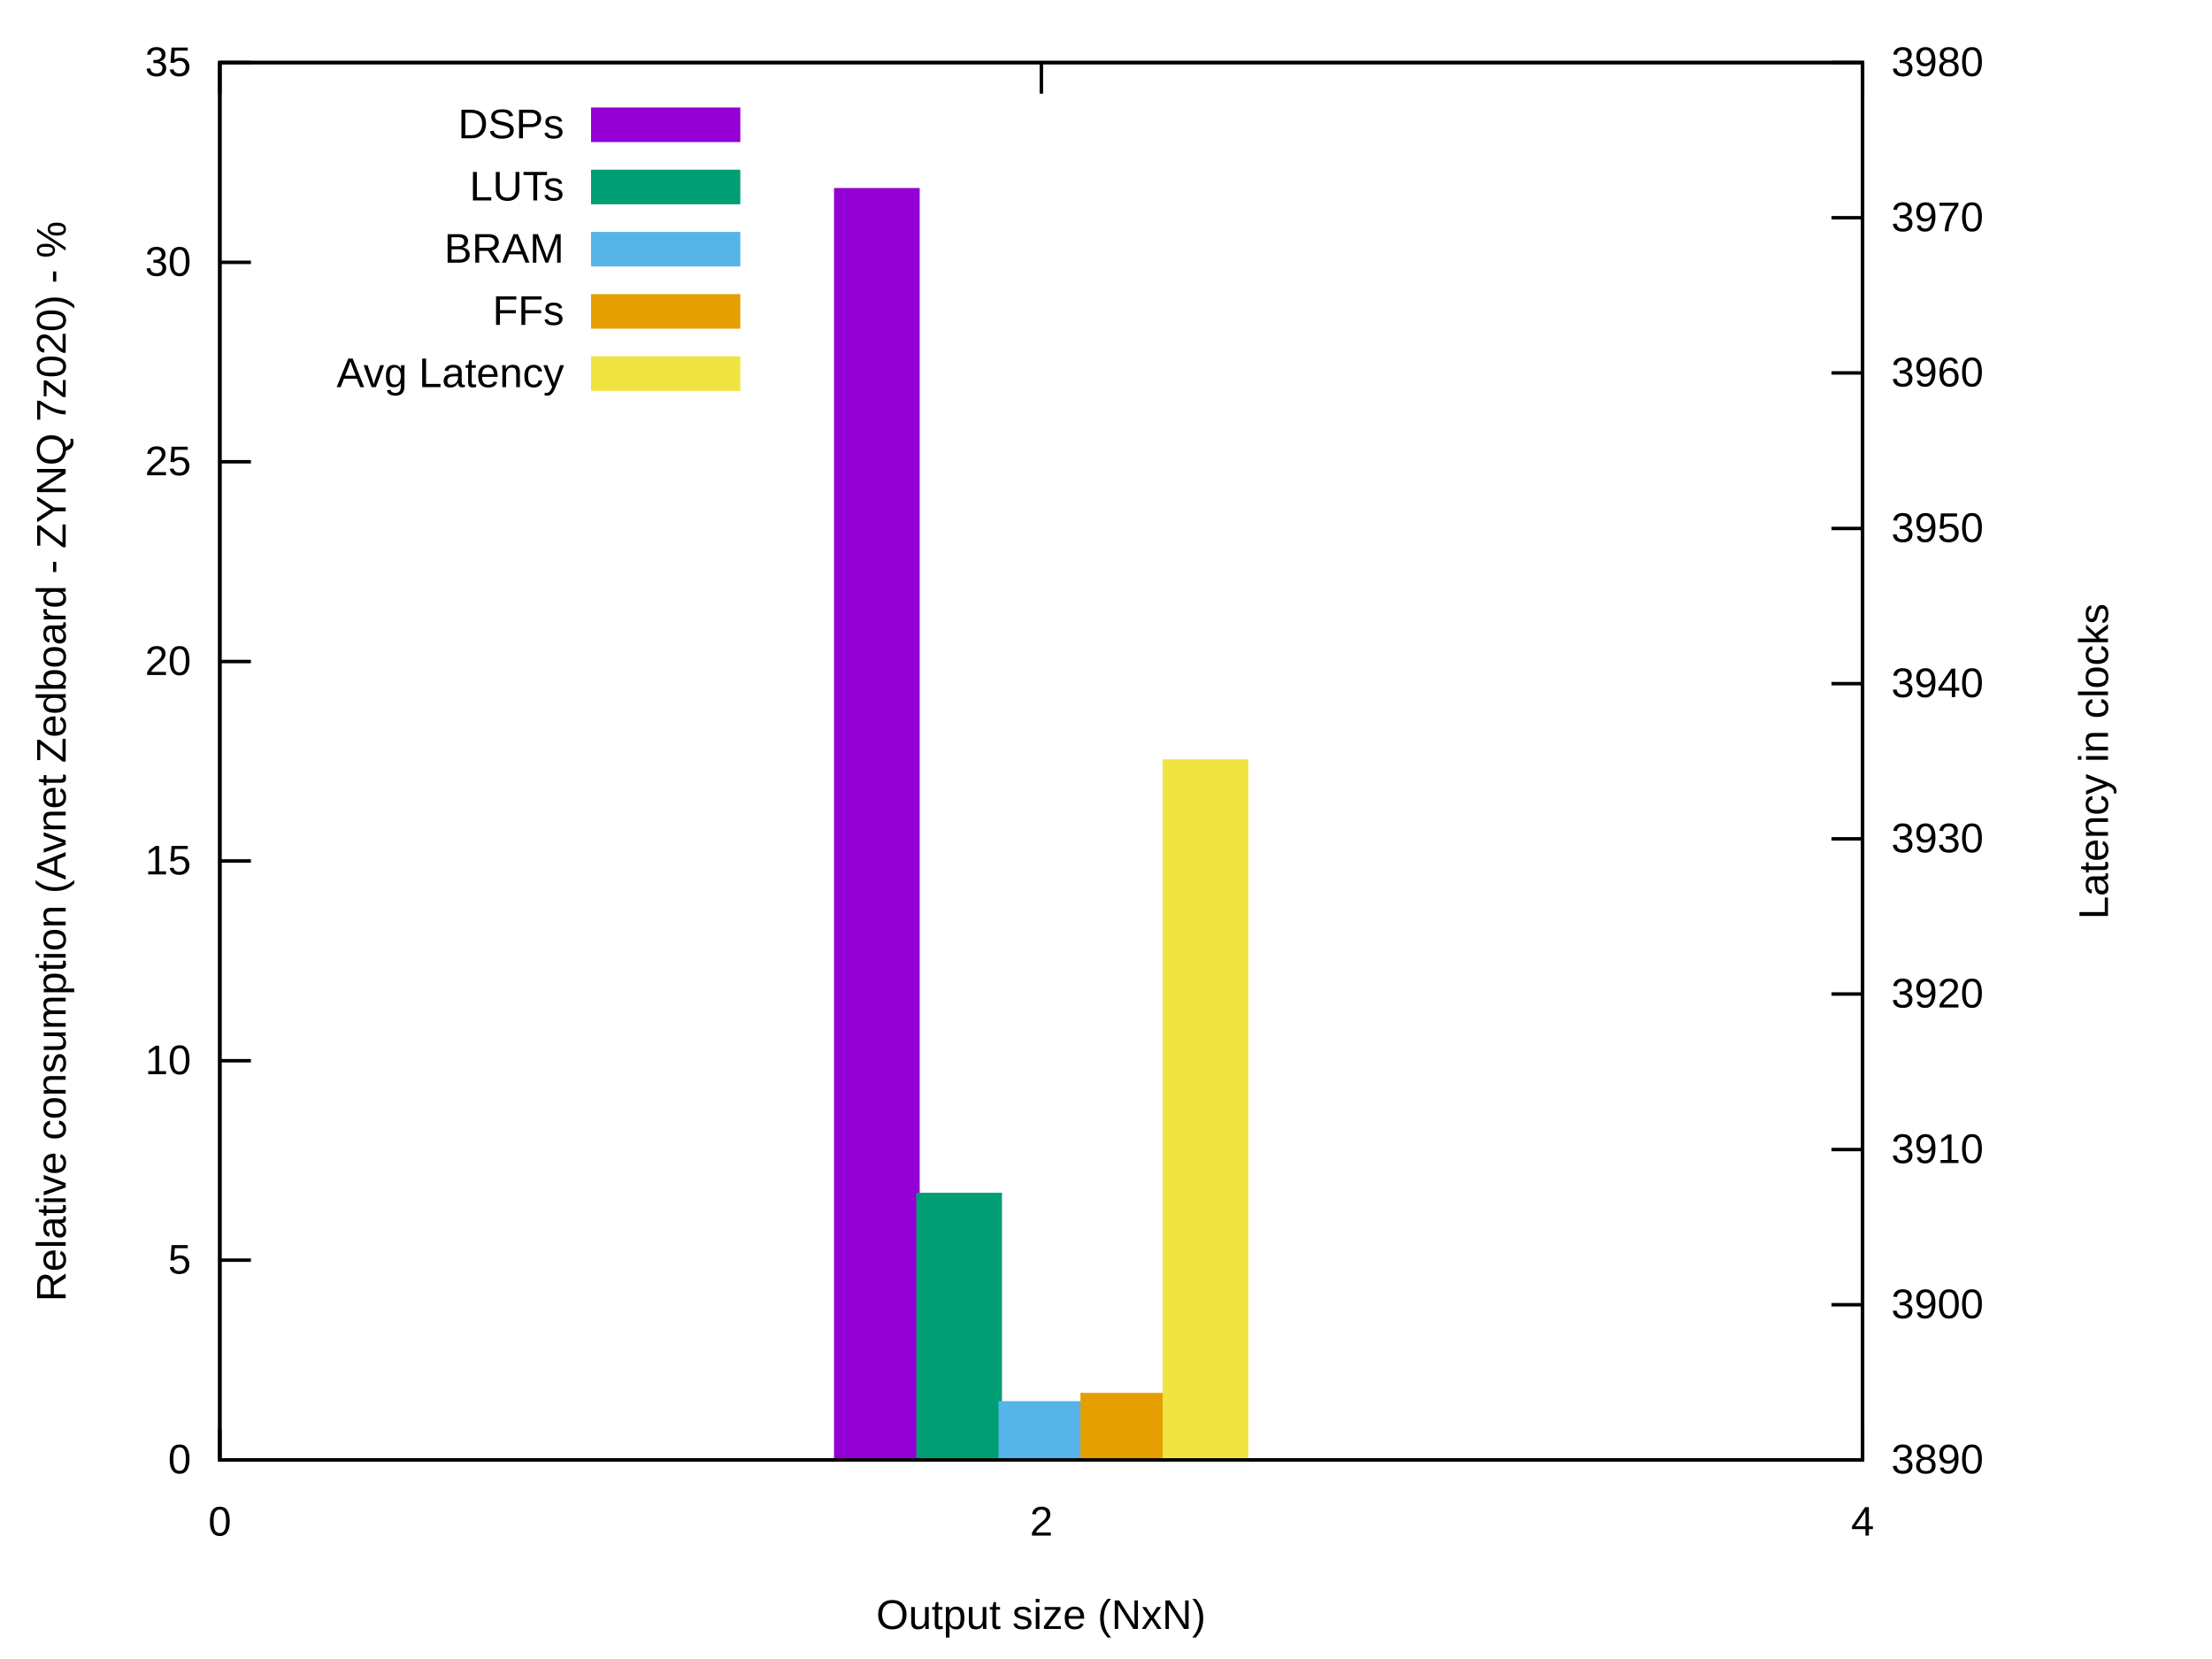
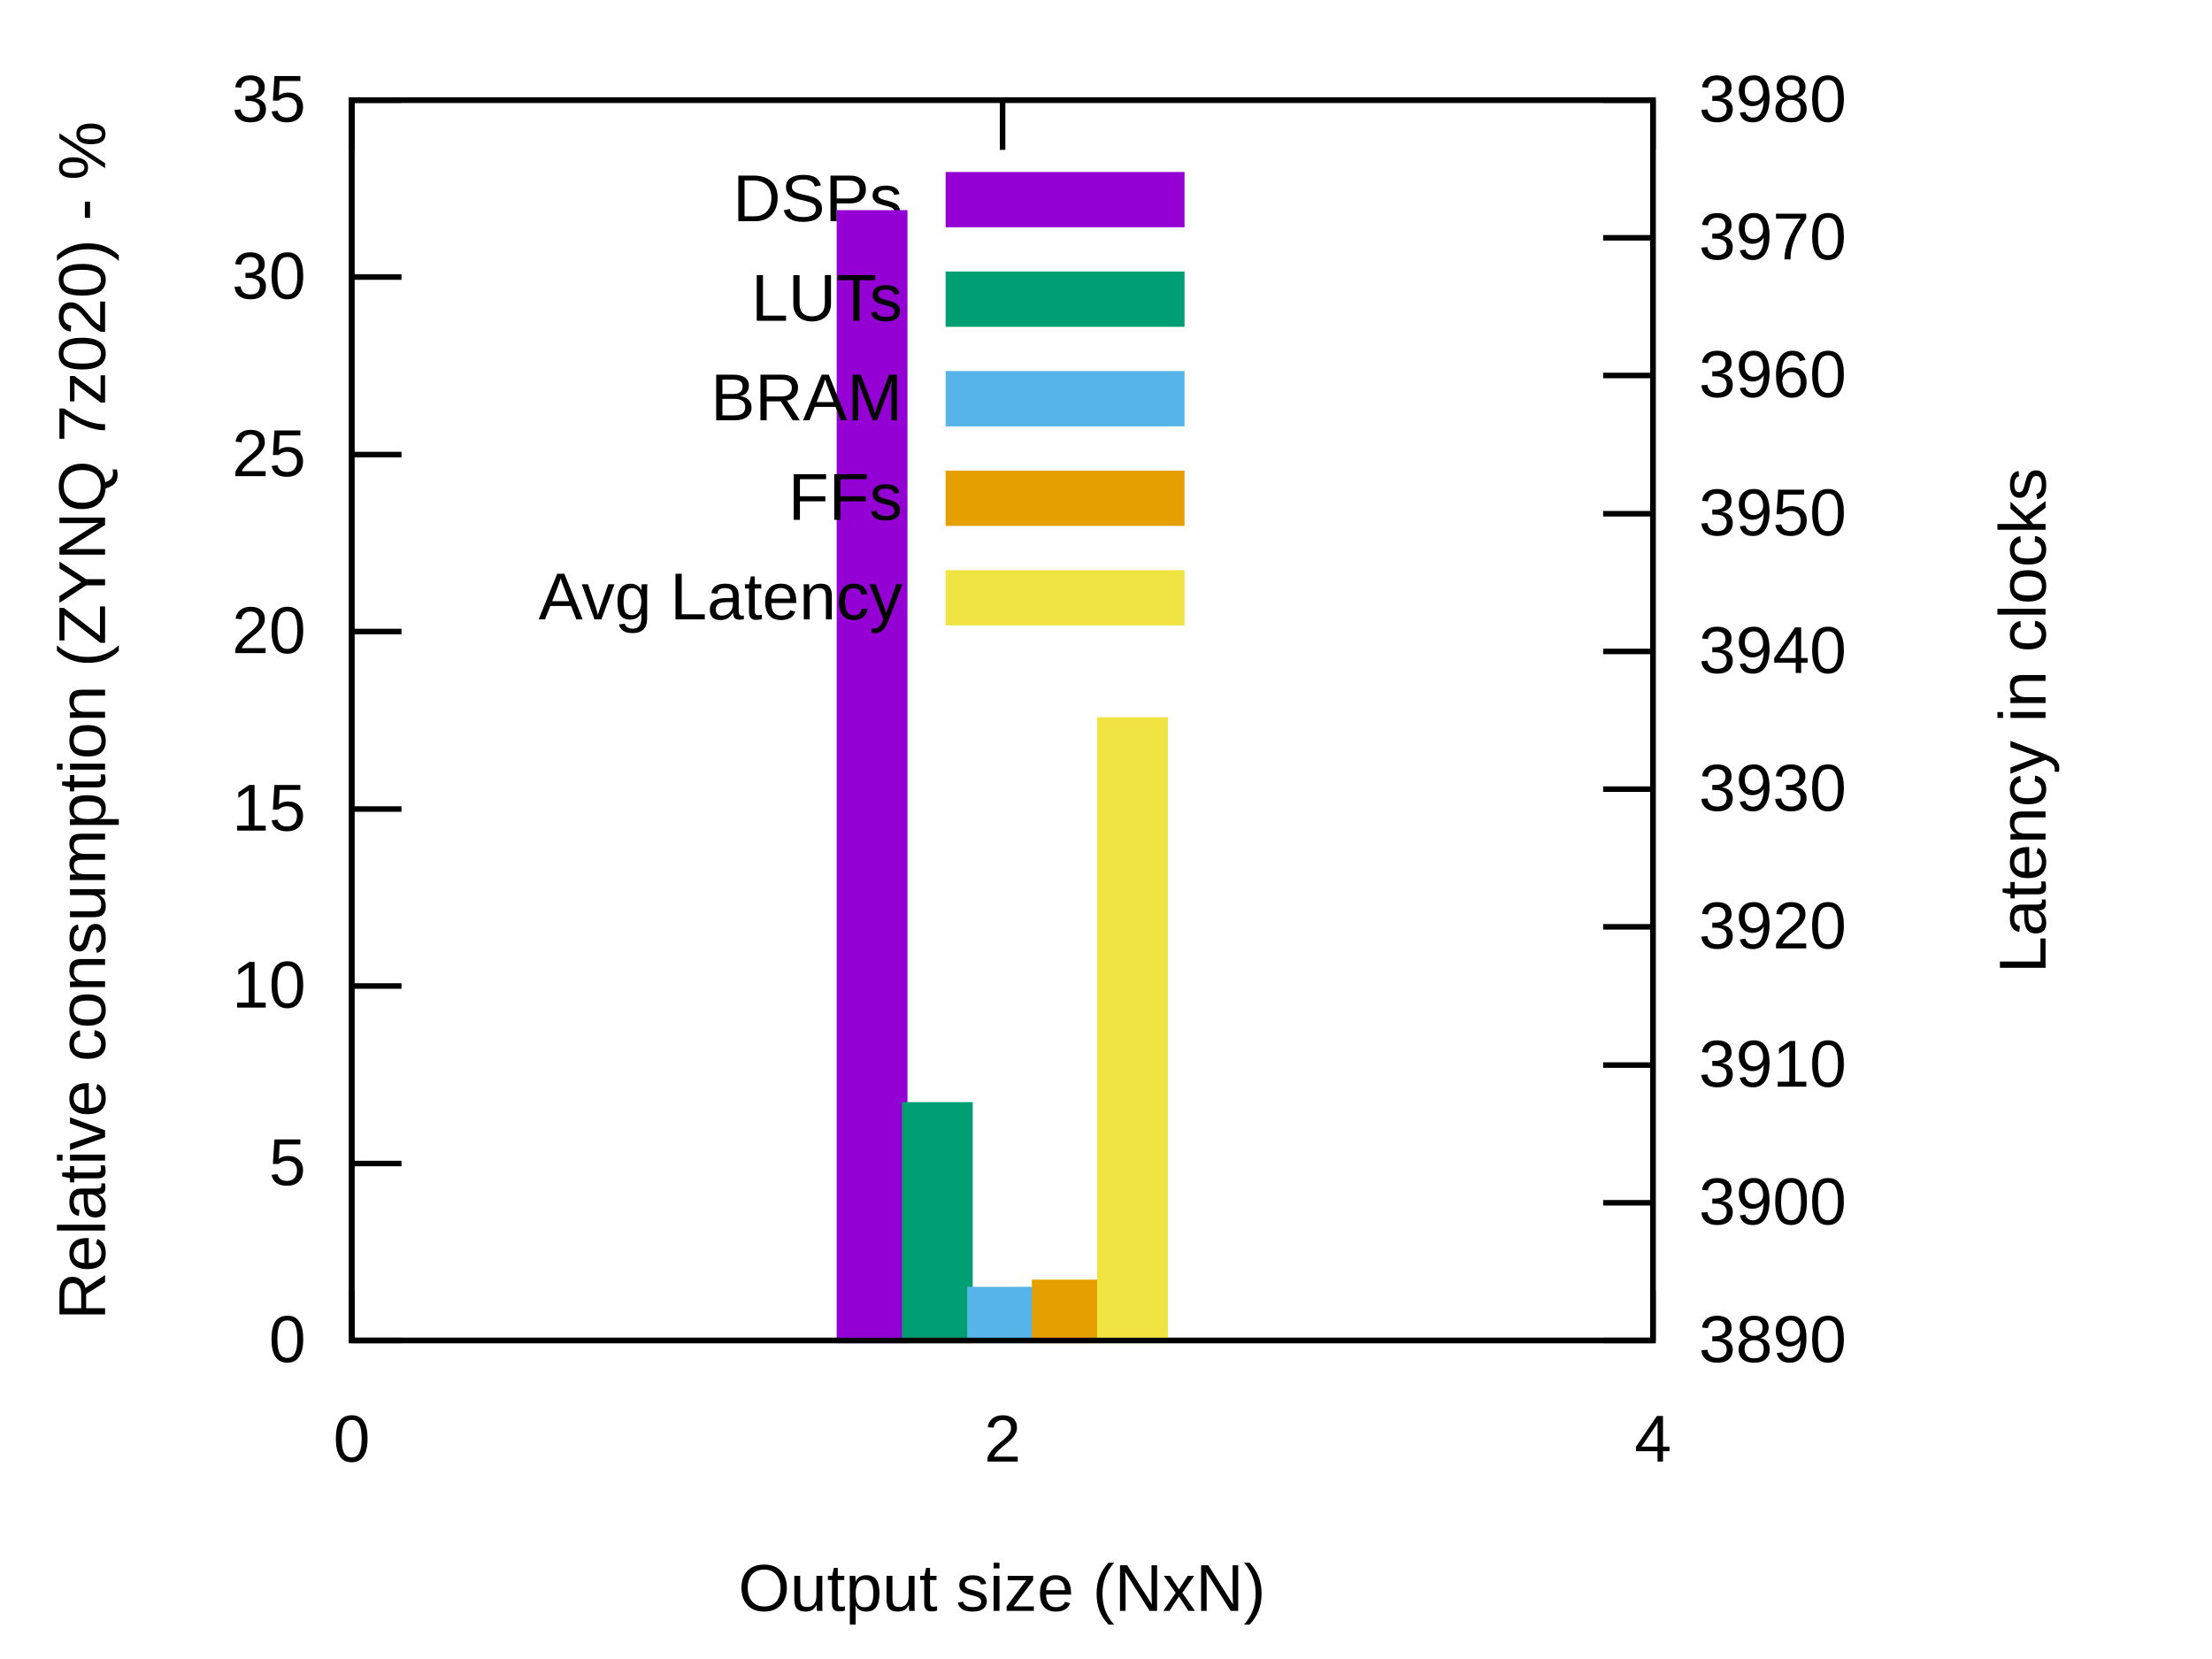
- <svg xmlns="http://www.w3.org/2000/svg" xmlns:xlink="http://www.w3.org/1999/xlink" width="640" height="480" viewBox="0 0 640 480">
+ <svg xmlns="http://www.w3.org/2000/svg" xmlns:xlink="http://www.w3.org/1999/xlink" width="400" height="300" viewBox="0 0 400 300">
  <g id="gnuplot_canvas">
-     <rect x="0" y="0" width="640" height="480" fill="none" />
+     <rect x="0" y="0" width="400" height="300" fill="none" />
    <defs>
      <circle id="gpDot" r="0.5" stroke-width="0.5" stroke="currentColor" />
      <path id="gpPt0" stroke-width="0.222" stroke="currentColor" d="M-1,0 h2 M0,-1 v2" />
      <path id="gpPt1" stroke-width="0.222" stroke="currentColor" d="M-1,-1 L1,1 M1,-1 L-1,1" />
      <path id="gpPt2" stroke-width="0.222" stroke="currentColor" d="M-1,0 L1,0 M0,-1 L0,1 M-1,-1 L1,1 M-1,1 L1,-1" />
      <rect id="gpPt3" stroke-width="0.222" stroke="currentColor" x="-1" y="-1" width="2" height="2" />
      <rect id="gpPt4" stroke-width="0.222" stroke="currentColor" fill="currentColor" x="-1" y="-1" width="2" height="2" />
      <circle id="gpPt5" stroke-width="0.222" stroke="currentColor" cx="0" cy="0" r="1" />
      <use xlink:href="#gpPt5" id="gpPt6" fill="currentColor" stroke="none" />
      <path id="gpPt7" stroke-width="0.222" stroke="currentColor" d="M0,-1.33 L-1.33,0.67 L1.33,0.67 z" />
      <use xlink:href="#gpPt7" id="gpPt8" fill="currentColor" stroke="none" />
      <use xlink:href="#gpPt7" id="gpPt9" stroke="currentColor" transform="rotate(180)" />
      <use xlink:href="#gpPt9" id="gpPt10" fill="currentColor" stroke="none" />
      <use xlink:href="#gpPt3" id="gpPt11" stroke="currentColor" transform="rotate(45)" />
      <use xlink:href="#gpPt11" id="gpPt12" fill="currentColor" stroke="none" />
      <path id="gpPt13" stroke-width="0.222" stroke="currentColor" d="M0,1.330 L1.265,0.411 L0.782,-1.067 L-0.782,-1.076 L-1.265,0.411 z" />
      <use xlink:href="#gpPt13" id="gpPt14" fill="currentColor" stroke="none" />
      <filter id="textbox" filterUnits="objectBoundingBox" x="0" y="0" height="1" width="1">
        <feFlood flood-color="white" flood-opacity="1" result="bgnd" />
        <feComposite in="SourceGraphic" in2="bgnd" operator="atop" />
      </filter>
      <filter id="greybox" filterUnits="objectBoundingBox" x="0" y="0" height="1" width="1">
        <feFlood flood-color="lightgrey" flood-opacity="1" result="grey" />
        <feComposite in="SourceGraphic" in2="grey" operator="atop" />
      </filter>
    </defs>
    <g fill="none" color="white" stroke="currentColor" stroke-width="1.00" stroke-linecap="butt" stroke-linejoin="miter">
</g>
    <g fill="none" color="black" stroke="currentColor" stroke-width="1.00" stroke-linecap="butt" stroke-linejoin="miter">
-       <path stroke="black" d="M63.6,422.4 L72.6,422.4  " />
-       <g transform="translate(55.3,426.3)" stroke="none" fill="black" font-family="Arial" font-size="12.00" text-anchor="end">
+       <path stroke="black" d="M63.6,242.4 L72.6,242.4  " />
+       <g transform="translate(55.3,246.3)" stroke="none" fill="black" font-family="Arial" font-size="12.00" text-anchor="end">
        <text>
          <tspan font-family="Arial"> 0</tspan>
        </text>
      </g>
    </g>
    <g fill="none" color="black" stroke="currentColor" stroke-width="1.00" stroke-linecap="butt" stroke-linejoin="miter">
-       <path stroke="black" d="M63.6,364.6 L72.6,364.6  " />
-       <g transform="translate(55.3,368.5)" stroke="none" fill="black" font-family="Arial" font-size="12.00" text-anchor="end">
+       <path stroke="black" d="M63.6,210.4 L72.6,210.4  " />
+       <g transform="translate(55.3,214.3)" stroke="none" fill="black" font-family="Arial" font-size="12.00" text-anchor="end">
        <text>
          <tspan font-family="Arial"> 5</tspan>
        </text>
      </g>
    </g>
    <g fill="none" color="black" stroke="currentColor" stroke-width="1.00" stroke-linecap="butt" stroke-linejoin="miter">
-       <path stroke="black" d="M63.6,306.9 L72.6,306.9  " />
-       <g transform="translate(55.3,310.8)" stroke="none" fill="black" font-family="Arial" font-size="12.00" text-anchor="end">
+       <path stroke="black" d="M63.6,178.3 L72.6,178.3  " />
+       <g transform="translate(55.3,182.2)" stroke="none" fill="black" font-family="Arial" font-size="12.00" text-anchor="end">
        <text>
          <tspan font-family="Arial"> 10</tspan>
        </text>
      </g>
    </g>
    <g fill="none" color="black" stroke="currentColor" stroke-width="1.00" stroke-linecap="butt" stroke-linejoin="miter">
-       <path stroke="black" d="M63.6,249.1 L72.6,249.1  " />
-       <g transform="translate(55.3,253.0)" stroke="none" fill="black" font-family="Arial" font-size="12.00" text-anchor="end">
+       <path stroke="black" d="M63.6,146.3 L72.6,146.3  " />
+       <g transform="translate(55.3,150.2)" stroke="none" fill="black" font-family="Arial" font-size="12.00" text-anchor="end">
        <text>
          <tspan font-family="Arial"> 15</tspan>
        </text>
      </g>
    </g>
    <g fill="none" color="black" stroke="currentColor" stroke-width="1.00" stroke-linecap="butt" stroke-linejoin="miter">
-       <path stroke="black" d="M63.6,191.4 L72.6,191.4  " />
-       <g transform="translate(55.3,195.3)" stroke="none" fill="black" font-family="Arial" font-size="12.00" text-anchor="end">
+       <path stroke="black" d="M63.6,114.2 L72.6,114.2  " />
+       <g transform="translate(55.3,118.1)" stroke="none" fill="black" font-family="Arial" font-size="12.00" text-anchor="end">
        <text>
          <tspan font-family="Arial"> 20</tspan>
        </text>
      </g>
    </g>
    <g fill="none" color="black" stroke="currentColor" stroke-width="1.00" stroke-linecap="butt" stroke-linejoin="miter">
-       <path stroke="black" d="M63.6,133.6 L72.6,133.6  " />
-       <g transform="translate(55.3,137.5)" stroke="none" fill="black" font-family="Arial" font-size="12.00" text-anchor="end">
+       <path stroke="black" d="M63.6,82.2 L72.6,82.2  " />
+       <g transform="translate(55.3,86.1)" stroke="none" fill="black" font-family="Arial" font-size="12.00" text-anchor="end">
        <text>
          <tspan font-family="Arial"> 25</tspan>
        </text>
      </g>
    </g>
    <g fill="none" color="black" stroke="currentColor" stroke-width="1.00" stroke-linecap="butt" stroke-linejoin="miter">
-       <path stroke="black" d="M63.6,75.9 L72.6,75.9  " />
-       <g transform="translate(55.3,79.8)" stroke="none" fill="black" font-family="Arial" font-size="12.00" text-anchor="end">
+       <path stroke="black" d="M63.6,50.1 L72.6,50.1  " />
+       <g transform="translate(55.3,54.0)" stroke="none" fill="black" font-family="Arial" font-size="12.00" text-anchor="end">
        <text>
          <tspan font-family="Arial"> 30</tspan>
        </text>
      </g>
    </g>
    <g fill="none" color="black" stroke="currentColor" stroke-width="1.00" stroke-linecap="butt" stroke-linejoin="miter">
      <path stroke="black" d="M63.6,18.1 L72.6,18.1  " />
      <g transform="translate(55.3,22.0)" stroke="none" fill="black" font-family="Arial" font-size="12.00" text-anchor="end">
        <text>
          <tspan font-family="Arial"> 35</tspan>
        </text>
      </g>
    </g>
    <g fill="none" color="black" stroke="currentColor" stroke-width="1.00" stroke-linecap="butt" stroke-linejoin="miter">
-       <path stroke="black" d="M63.6,422.4 L63.6,413.4 M63.6,18.1 L63.6,27.1  " />
-       <g transform="translate(63.6,444.3)" stroke="none" fill="black" font-family="Arial" font-size="12.00" text-anchor="middle">
+       <path stroke="black" d="M63.6,242.4 L63.6,233.4 M63.6,18.1 L63.6,27.1  " />
+       <g transform="translate(63.6,264.3)" stroke="none" fill="black" font-family="Arial" font-size="12.00" text-anchor="middle">
        <text>
          <tspan font-family="Arial"> 0</tspan>
        </text>
      </g>
    </g>
    <g fill="none" color="black" stroke="currentColor" stroke-width="1.00" stroke-linecap="butt" stroke-linejoin="miter">
-       <path stroke="black" d="M301.3,422.4 L301.3,413.4 M301.3,18.1 L301.3,27.1  " />
-       <g transform="translate(301.3,444.3)" stroke="none" fill="black" font-family="Arial" font-size="12.00" text-anchor="middle">
+       <path stroke="black" d="M181.3,242.4 L181.3,233.4 M181.3,18.1 L181.3,27.1  " />
+       <g transform="translate(181.3,264.3)" stroke="none" fill="black" font-family="Arial" font-size="12.00" text-anchor="middle">
        <text>
          <tspan font-family="Arial"> 2</tspan>
        </text>
      </g>
    </g>
    <g fill="none" color="black" stroke="currentColor" stroke-width="1.00" stroke-linecap="butt" stroke-linejoin="miter">
-       <path stroke="black" d="M538.9,422.4 L538.9,413.4 M538.9,18.1 L538.9,27.1  " />
-       <g transform="translate(538.9,444.3)" stroke="none" fill="black" font-family="Arial" font-size="12.00" text-anchor="middle">
+       <path stroke="black" d="M298.9,242.4 L298.9,233.4 M298.9,18.1 L298.9,27.1  " />
+       <g transform="translate(298.9,264.3)" stroke="none" fill="black" font-family="Arial" font-size="12.00" text-anchor="middle">
        <text>
          <tspan font-family="Arial"> 4</tspan>
        </text>
      </g>
    </g>
    <g fill="none" color="black" stroke="currentColor" stroke-width="1.00" stroke-linecap="butt" stroke-linejoin="miter">
-       <path stroke="black" d="M538.9,422.4 L529.9,422.4  " />
-       <g transform="translate(547.2,426.3)" stroke="none" fill="black" font-family="Arial" font-size="12.00" text-anchor="start">
+       <path stroke="black" d="M298.9,242.4 L289.9,242.4  " />
+       <g transform="translate(307.2,246.3)" stroke="none" fill="black" font-family="Arial" font-size="12.00" text-anchor="start">
        <text>
          <tspan font-family="Arial"> 3890</tspan>
        </text>
      </g>
    </g>
    <g fill="none" color="black" stroke="currentColor" stroke-width="1.00" stroke-linecap="butt" stroke-linejoin="miter">
-       <path stroke="black" d="M538.9,377.5 L529.9,377.5  " />
-       <g transform="translate(547.2,381.4)" stroke="none" fill="black" font-family="Arial" font-size="12.00" text-anchor="start">
+       <path stroke="black" d="M298.9,217.5 L289.9,217.5  " />
+       <g transform="translate(307.2,221.4)" stroke="none" fill="black" font-family="Arial" font-size="12.00" text-anchor="start">
        <text>
          <tspan font-family="Arial"> 3900</tspan>
        </text>
      </g>
    </g>
    <g fill="none" color="black" stroke="currentColor" stroke-width="1.00" stroke-linecap="butt" stroke-linejoin="miter">
-       <path stroke="black" d="M538.9,332.6 L529.9,332.6  " />
-       <g transform="translate(547.2,336.5)" stroke="none" fill="black" font-family="Arial" font-size="12.00" text-anchor="start">
+       <path stroke="black" d="M298.9,192.6 L289.9,192.6  " />
+       <g transform="translate(307.2,196.5)" stroke="none" fill="black" font-family="Arial" font-size="12.00" text-anchor="start">
        <text>
          <tspan font-family="Arial"> 3910</tspan>
        </text>
      </g>
    </g>
    <g fill="none" color="black" stroke="currentColor" stroke-width="1.00" stroke-linecap="butt" stroke-linejoin="miter">
-       <path stroke="black" d="M538.9,287.6 L529.9,287.6  " />
-       <g transform="translate(547.2,291.5)" stroke="none" fill="black" font-family="Arial" font-size="12.00" text-anchor="start">
+       <path stroke="black" d="M298.9,167.6 L289.9,167.6  " />
+       <g transform="translate(307.2,171.5)" stroke="none" fill="black" font-family="Arial" font-size="12.00" text-anchor="start">
        <text>
          <tspan font-family="Arial"> 3920</tspan>
        </text>
      </g>
    </g>
    <g fill="none" color="black" stroke="currentColor" stroke-width="1.00" stroke-linecap="butt" stroke-linejoin="miter">
-       <path stroke="black" d="M538.9,242.7 L529.9,242.7  " />
-       <g transform="translate(547.2,246.6)" stroke="none" fill="black" font-family="Arial" font-size="12.00" text-anchor="start">
+       <path stroke="black" d="M298.9,142.7 L289.9,142.7  " />
+       <g transform="translate(307.2,146.6)" stroke="none" fill="black" font-family="Arial" font-size="12.00" text-anchor="start">
        <text>
          <tspan font-family="Arial"> 3930</tspan>
        </text>
      </g>
    </g>
    <g fill="none" color="black" stroke="currentColor" stroke-width="1.00" stroke-linecap="butt" stroke-linejoin="miter">
-       <path stroke="black" d="M538.9,197.8 L529.9,197.8  " />
-       <g transform="translate(547.2,201.7)" stroke="none" fill="black" font-family="Arial" font-size="12.00" text-anchor="start">
+       <path stroke="black" d="M298.9,117.8 L289.9,117.8  " />
+       <g transform="translate(307.2,121.7)" stroke="none" fill="black" font-family="Arial" font-size="12.00" text-anchor="start">
        <text>
          <tspan font-family="Arial"> 3940</tspan>
        </text>
      </g>
    </g>
    <g fill="none" color="black" stroke="currentColor" stroke-width="1.00" stroke-linecap="butt" stroke-linejoin="miter">
-       <path stroke="black" d="M538.9,152.9 L529.9,152.9  " />
-       <g transform="translate(547.2,156.8)" stroke="none" fill="black" font-family="Arial" font-size="12.00" text-anchor="start">
+       <path stroke="black" d="M298.9,92.9 L289.9,92.9  " />
+       <g transform="translate(307.2,96.8)" stroke="none" fill="black" font-family="Arial" font-size="12.00" text-anchor="start">
        <text>
          <tspan font-family="Arial"> 3950</tspan>
        </text>
      </g>
    </g>
    <g fill="none" color="black" stroke="currentColor" stroke-width="1.00" stroke-linecap="butt" stroke-linejoin="miter">
-       <path stroke="black" d="M538.9,107.9 L529.9,107.9  " />
-       <g transform="translate(547.2,111.8)" stroke="none" fill="black" font-family="Arial" font-size="12.00" text-anchor="start">
+       <path stroke="black" d="M298.9,67.9 L289.9,67.9  " />
+       <g transform="translate(307.2,71.8)" stroke="none" fill="black" font-family="Arial" font-size="12.00" text-anchor="start">
        <text>
          <tspan font-family="Arial"> 3960</tspan>
        </text>
      </g>
    </g>
    <g fill="none" color="black" stroke="currentColor" stroke-width="1.00" stroke-linecap="butt" stroke-linejoin="miter">
-       <path stroke="black" d="M538.9,63.0 L529.9,63.0  " />
-       <g transform="translate(547.2,66.9)" stroke="none" fill="black" font-family="Arial" font-size="12.00" text-anchor="start">
+       <path stroke="black" d="M298.9,43.0 L289.9,43.0  " />
+       <g transform="translate(307.2,46.9)" stroke="none" fill="black" font-family="Arial" font-size="12.00" text-anchor="start">
        <text>
          <tspan font-family="Arial"> 3970</tspan>
        </text>
      </g>
    </g>
    <g fill="none" color="black" stroke="currentColor" stroke-width="1.00" stroke-linecap="butt" stroke-linejoin="miter">
-       <path stroke="black" d="M538.9,18.1 L529.9,18.1  " />
-       <g transform="translate(547.2,22.0)" stroke="none" fill="black" font-family="Arial" font-size="12.00" text-anchor="start">
+       <path stroke="black" d="M298.9,18.1 L289.9,18.1  " />
+       <g transform="translate(307.2,22.0)" stroke="none" fill="black" font-family="Arial" font-size="12.00" text-anchor="start">
        <text>
          <tspan font-family="Arial"> 3980</tspan>
        </text>
      </g>
    </g>
    <g fill="none" color="black" stroke="currentColor" stroke-width="1.00" stroke-linecap="butt" stroke-linejoin="miter">
</g>
    <g fill="none" color="black" stroke="currentColor" stroke-width="1.00" stroke-linecap="butt" stroke-linejoin="miter">
-       <path stroke="black" d="M63.6,18.1 L63.6,422.4 L538.9,422.4 L538.9,18.1 L63.6,18.1 Z  " />
-     </g>
-     <g fill="none" color="black" stroke="currentColor" stroke-width="1.00" stroke-linecap="butt" stroke-linejoin="miter">
-       <g transform="translate(19.0,220.3) rotate(270)" stroke="none" fill="black" font-family="Arial" font-size="12.00" text-anchor="middle">
-         <text>
-           <tspan font-family="Arial">Relative consumption (Avnet Zedboard - ZYNQ 7z020) - %</tspan>
-         </text>
-       </g>
-     </g>
-     <g fill="none" color="black" stroke="currentColor" stroke-width="1.00" stroke-linecap="butt" stroke-linejoin="miter">
-       <g transform="translate(609.9,220.3) rotate(270)" stroke="none" fill="black" font-family="Arial" font-size="12.00" text-anchor="middle">
+       <path stroke="black" d="M63.6,18.1 L63.6,242.4 L298.9,242.4 L298.9,18.1 L63.6,18.1 Z  " />
+     </g>
+     <g fill="none" color="black" stroke="currentColor" stroke-width="1.00" stroke-linecap="butt" stroke-linejoin="miter">
+       <g transform="translate(19.0,130.3) rotate(270)" stroke="none" fill="black" font-family="Arial" font-size="12.00" text-anchor="middle">
+         <text>
+           <tspan font-family="Arial">Relative consumption (ZYNQ 7z020) - %</tspan>
+         </text>
+       </g>
+     </g>
+     <g fill="none" color="black" stroke="currentColor" stroke-width="1.00" stroke-linecap="butt" stroke-linejoin="miter">
+       <g transform="translate(369.9,130.3) rotate(270)" stroke="none" fill="black" font-family="Arial" font-size="12.00" text-anchor="middle">
        <text>
          <tspan font-family="Arial">Latency in clocks</tspan>
        </text>
      </g>
    </g>
    <g fill="none" color="black" stroke="currentColor" stroke-width="1.00" stroke-linecap="butt" stroke-linejoin="miter">
-       <g transform="translate(301.2,471.3)" stroke="none" fill="black" font-family="Arial" font-size="12.00" text-anchor="middle">
+       <g transform="translate(181.2,291.3)" stroke="none" fill="black" font-family="Arial" font-size="12.00" text-anchor="middle">
        <text>
          <tspan font-family="Arial">Output size (NxN)</tspan>
        </text>
      </g>
    </g>
    <g fill="none" color="black" stroke="currentColor" stroke-width="1.00" stroke-linecap="butt" stroke-linejoin="miter">
</g>
    <g id="gnuplot_plot_1">
      <g fill="none" color="black" stroke="currentColor" stroke-width="1.00" stroke-linecap="butt" stroke-linejoin="miter">
        <g transform="translate(163.2,40.0)" stroke="none" fill="black" font-family="Arial" font-size="12.00" text-anchor="end">
          <text>
            <tspan font-family="Arial">DSPs</tspan>
          </text>
        </g>
      </g>
      <g fill="none" color="black" stroke="currentColor" stroke-width="1.00" stroke-linecap="butt" stroke-linejoin="miter">
        <g stroke="none" shape-rendering="crispEdges">
          <polygon fill="rgb(148,   0, 211)" points="171.5,40.6 213.7,40.6 213.7,31.6 171.5,31.6 " />
        </g>
        <path stroke="rgb(148,   0, 211)" d="M171.5,40.6 L213.7,40.6 L213.7,31.6 L171.5,31.6 L171.5,40.6 Z  " />
      </g>
      <g fill="none" color="black" stroke="currentColor" stroke-width="1.00" stroke-linecap="butt" stroke-linejoin="miter">
        <g stroke="none" shape-rendering="crispEdges">
-           <polygon fill="rgb(148,   0, 211)" points="241.8,422.4 265.7,422.4 265.7,54.8 241.8,54.8 " />
-         </g>
-         <path stroke="rgb(148,   0, 211)" d="M241.8,422.4 L241.8,54.9 L265.6,54.9 L265.6,422.4 L241.8,422.4 Z  " />
+           <polygon fill="rgb(148,   0, 211)" points="151.8,242.4 163.7,242.4 163.7,38.4 151.8,38.4 " />
+         </g>
+         <path stroke="rgb(148,   0, 211)" d="M151.8,242.4 L151.8,38.5 L163.6,38.5 L163.6,242.4 L151.8,242.4 Z  " />
      </g>
    </g>
    <g id="gnuplot_plot_2">
      <g fill="none" color="black" stroke="currentColor" stroke-width="1.00" stroke-linecap="butt" stroke-linejoin="miter">
        <g transform="translate(163.2,58.0)" stroke="none" fill="black" font-family="Arial" font-size="12.00" text-anchor="end">
          <text>
            <tspan font-family="Arial">LUTs</tspan>
          </text>
        </g>
      </g>
      <g fill="none" color="black" stroke="currentColor" stroke-width="1.00" stroke-linecap="butt" stroke-linejoin="miter">
        <g stroke="none" shape-rendering="crispEdges">
          <polygon fill="rgb(  0, 158, 115)" points="171.5,58.6 213.7,58.6 213.7,49.6 171.5,49.6 " />
        </g>
        <path stroke="rgb(  0, 158, 115)" d="M171.5,58.6 L213.7,58.6 L213.7,49.6 L171.5,49.6 L171.5,58.6 Z  " />
      </g>
      <g fill="none" color="black" stroke="currentColor" stroke-width="1.00" stroke-linecap="butt" stroke-linejoin="miter">
        <g stroke="none" shape-rendering="crispEdges">
-           <polygon fill="rgb(  0, 158, 115)" points="265.6,422.4 289.5,422.4 289.5,345.5 265.6,345.5 " />
-         </g>
-         <path stroke="rgb(  0, 158, 115)" d="M265.6,422.4 L265.6,345.6 L289.4,345.6 L289.4,422.4 L265.6,422.4 Z  " />
+           <polygon fill="rgb(  0, 158, 115)" points="163.6,242.4 175.5,242.4 175.5,199.7 163.6,199.7 " />
+         </g>
+         <path stroke="rgb(  0, 158, 115)" d="M163.6,242.4 L163.6,199.8 L175.4,199.8 L175.4,242.4 L163.6,242.4 Z  " />
      </g>
    </g>
    <g id="gnuplot_plot_3">
      <g fill="none" color="black" stroke="currentColor" stroke-width="1.00" stroke-linecap="butt" stroke-linejoin="miter">
        <g transform="translate(163.2,76.0)" stroke="none" fill="black" font-family="Arial" font-size="12.00" text-anchor="end">
          <text>
            <tspan font-family="Arial">BRAM</tspan>
          </text>
        </g>
      </g>
      <g fill="none" color="black" stroke="currentColor" stroke-width="1.00" stroke-linecap="butt" stroke-linejoin="miter">
        <g stroke="none" shape-rendering="crispEdges">
          <polygon fill="rgb( 86, 180, 233)" points="171.5,76.6 213.7,76.6 213.7,67.6 171.5,67.6 " />
        </g>
        <path stroke="rgb( 86, 180, 233)" d="M171.5,76.6 L213.7,76.6 L213.7,67.6 L171.5,67.6 L171.5,76.6 Z  " />
      </g>
      <g fill="none" color="black" stroke="currentColor" stroke-width="1.00" stroke-linecap="butt" stroke-linejoin="miter">
        <g stroke="none" shape-rendering="crispEdges">
-           <polygon fill="rgb( 86, 180, 233)" points="289.4,422.4 313.2,422.4 313.2,405.8 289.4,405.8 " />
-         </g>
-         <path stroke="rgb( 86, 180, 233)" d="M289.4,422.4 L289.4,405.9 L313.1,405.9 L313.1,422.4 L289.4,422.4 Z  " />
+           <polygon fill="rgb( 86, 180, 233)" points="175.4,242.4 187.2,242.4 187.2,233.1 175.4,233.1 " />
+         </g>
+         <path stroke="rgb( 86, 180, 233)" d="M175.4,242.4 L175.4,233.2 L187.1,233.2 L187.1,242.4 L175.4,242.4 Z  " />
      </g>
    </g>
    <g id="gnuplot_plot_4">
      <g fill="none" color="black" stroke="currentColor" stroke-width="1.00" stroke-linecap="butt" stroke-linejoin="miter">
        <g transform="translate(163.2,94.0)" stroke="none" fill="black" font-family="Arial" font-size="12.00" text-anchor="end">
          <text>
            <tspan font-family="Arial">FFs</tspan>
          </text>
        </g>
      </g>
      <g fill="none" color="black" stroke="currentColor" stroke-width="1.00" stroke-linecap="butt" stroke-linejoin="miter">
        <g stroke="none" shape-rendering="crispEdges">
          <polygon fill="rgb(230, 159,   0)" points="171.5,94.6 213.7,94.6 213.7,85.6 171.5,85.6 " />
        </g>
        <path stroke="rgb(230, 159,   0)" d="M171.5,94.6 L213.7,94.6 L213.7,85.6 L171.5,85.6 L171.5,94.6 Z  " />
      </g>
      <g fill="none" color="black" stroke="currentColor" stroke-width="1.00" stroke-linecap="butt" stroke-linejoin="miter">
        <g stroke="none" shape-rendering="crispEdges">
-           <polygon fill="rgb(230, 159,   0)" points="313.1,422.4 337.0,422.4 337.0,403.4 313.1,403.4 " />
-         </g>
-         <path stroke="rgb(230, 159,   0)" d="M313.1,422.4 L313.1,403.5 L336.9,403.5 L336.9,422.4 L313.1,422.4 Z  " />
+           <polygon fill="rgb(230, 159,   0)" points="187.1,242.4 199.0,242.4 199.0,231.8 187.1,231.8 " />
+         </g>
+         <path stroke="rgb(230, 159,   0)" d="M187.1,242.4 L187.1,231.9 L198.9,231.9 L198.9,242.4 L187.1,242.4 Z  " />
      </g>
    </g>
    <g id="gnuplot_plot_5">
      <g fill="none" color="black" stroke="currentColor" stroke-width="1.00" stroke-linecap="butt" stroke-linejoin="miter">
        <g transform="translate(163.2,112.0)" stroke="none" fill="black" font-family="Arial" font-size="12.00" text-anchor="end">
          <text>
            <tspan font-family="Arial">Avg Latency</tspan>
          </text>
        </g>
      </g>
      <g fill="none" color="black" stroke="currentColor" stroke-width="1.00" stroke-linecap="butt" stroke-linejoin="miter">
        <g stroke="none" shape-rendering="crispEdges">
          <polygon fill="rgb(240, 228,  66)" points="171.5,112.6 213.7,112.6 213.7,103.6 171.5,103.6 " />
        </g>
        <path stroke="rgb(240, 228,  66)" d="M171.5,112.6 L213.7,112.6 L213.7,103.6 L171.5,103.6 L171.5,112.6 Z  " />
      </g>
      <g fill="none" color="black" stroke="currentColor" stroke-width="1.00" stroke-linecap="butt" stroke-linejoin="miter">
        <g stroke="none" shape-rendering="crispEdges">
-           <polygon fill="rgb(240, 228,  66)" points="336.9,422.4 360.8,422.4 360.8,220.1 336.9,220.1 " />
-         </g>
-         <path stroke="rgb(240, 228,  66)" d="M336.9,422.4 L336.9,220.2 L360.7,220.2 L360.7,422.4 L336.9,422.4 Z  " />
+           <polygon fill="rgb(240, 228,  66)" points="198.9,242.4 210.8,242.4 210.8,130.1 198.9,130.1 " />
+         </g>
+         <path stroke="rgb(240, 228,  66)" d="M198.9,242.4 L198.9,130.2 L210.7,130.2 L210.7,242.4 L198.9,242.4 Z  " />
      </g>
    </g>
    <g fill="none" color="white" stroke="rgb(240, 228,  66)" stroke-width="2.00" stroke-linecap="butt" stroke-linejoin="miter">
</g>
    <g fill="none" color="black" stroke="currentColor" stroke-width="2.00" stroke-linecap="butt" stroke-linejoin="miter">
</g>
    <g fill="none" color="black" stroke="black" stroke-width="1.00" stroke-linecap="butt" stroke-linejoin="miter">
</g>
    <g fill="none" color="black" stroke="currentColor" stroke-width="1.00" stroke-linecap="butt" stroke-linejoin="miter">
-       <path stroke="black" d="M63.6,18.1 L63.6,422.4 L538.9,422.4 L538.9,18.1 L63.6,18.1 Z  " />
+       <path stroke="black" d="M63.6,18.1 L63.6,242.4 L298.9,242.4 L298.9,18.1 L63.6,18.1 Z  " />
    </g>
    <g fill="none" color="black" stroke="currentColor" stroke-width="1.00" stroke-linecap="butt" stroke-linejoin="miter">
</g>
  </g>
</svg>
